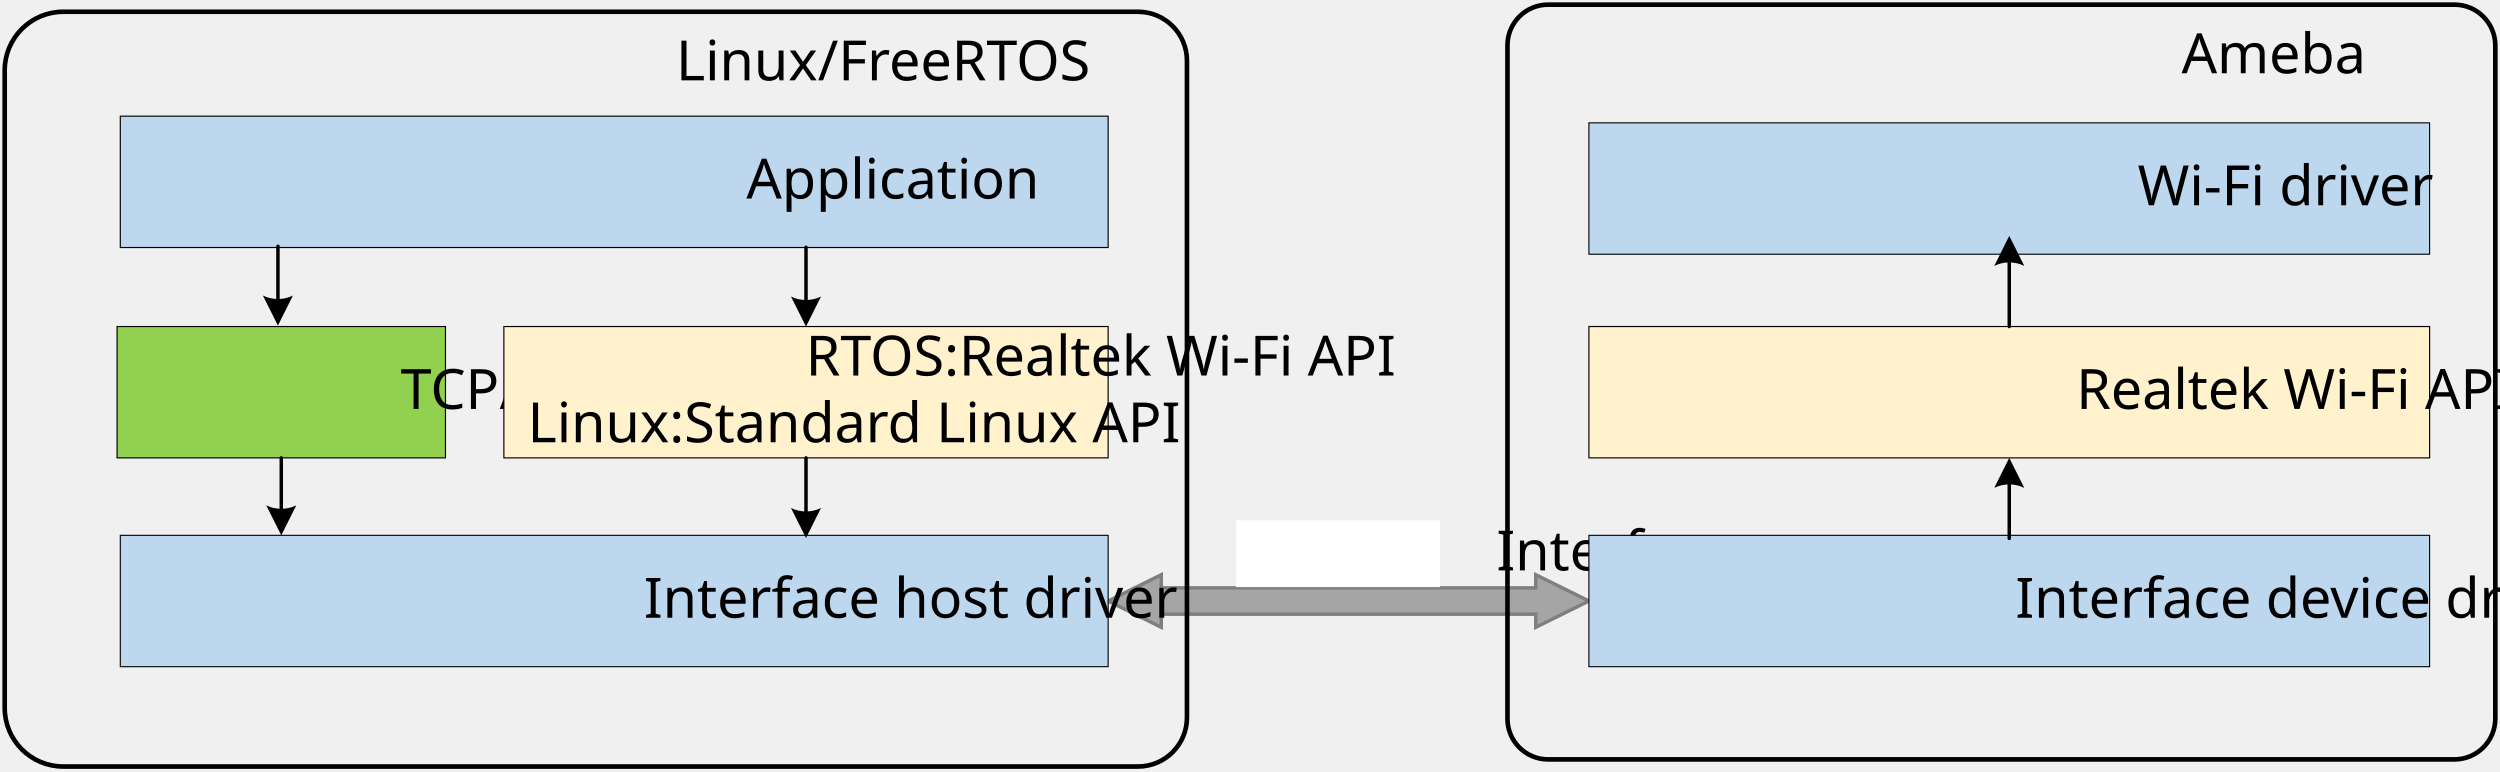
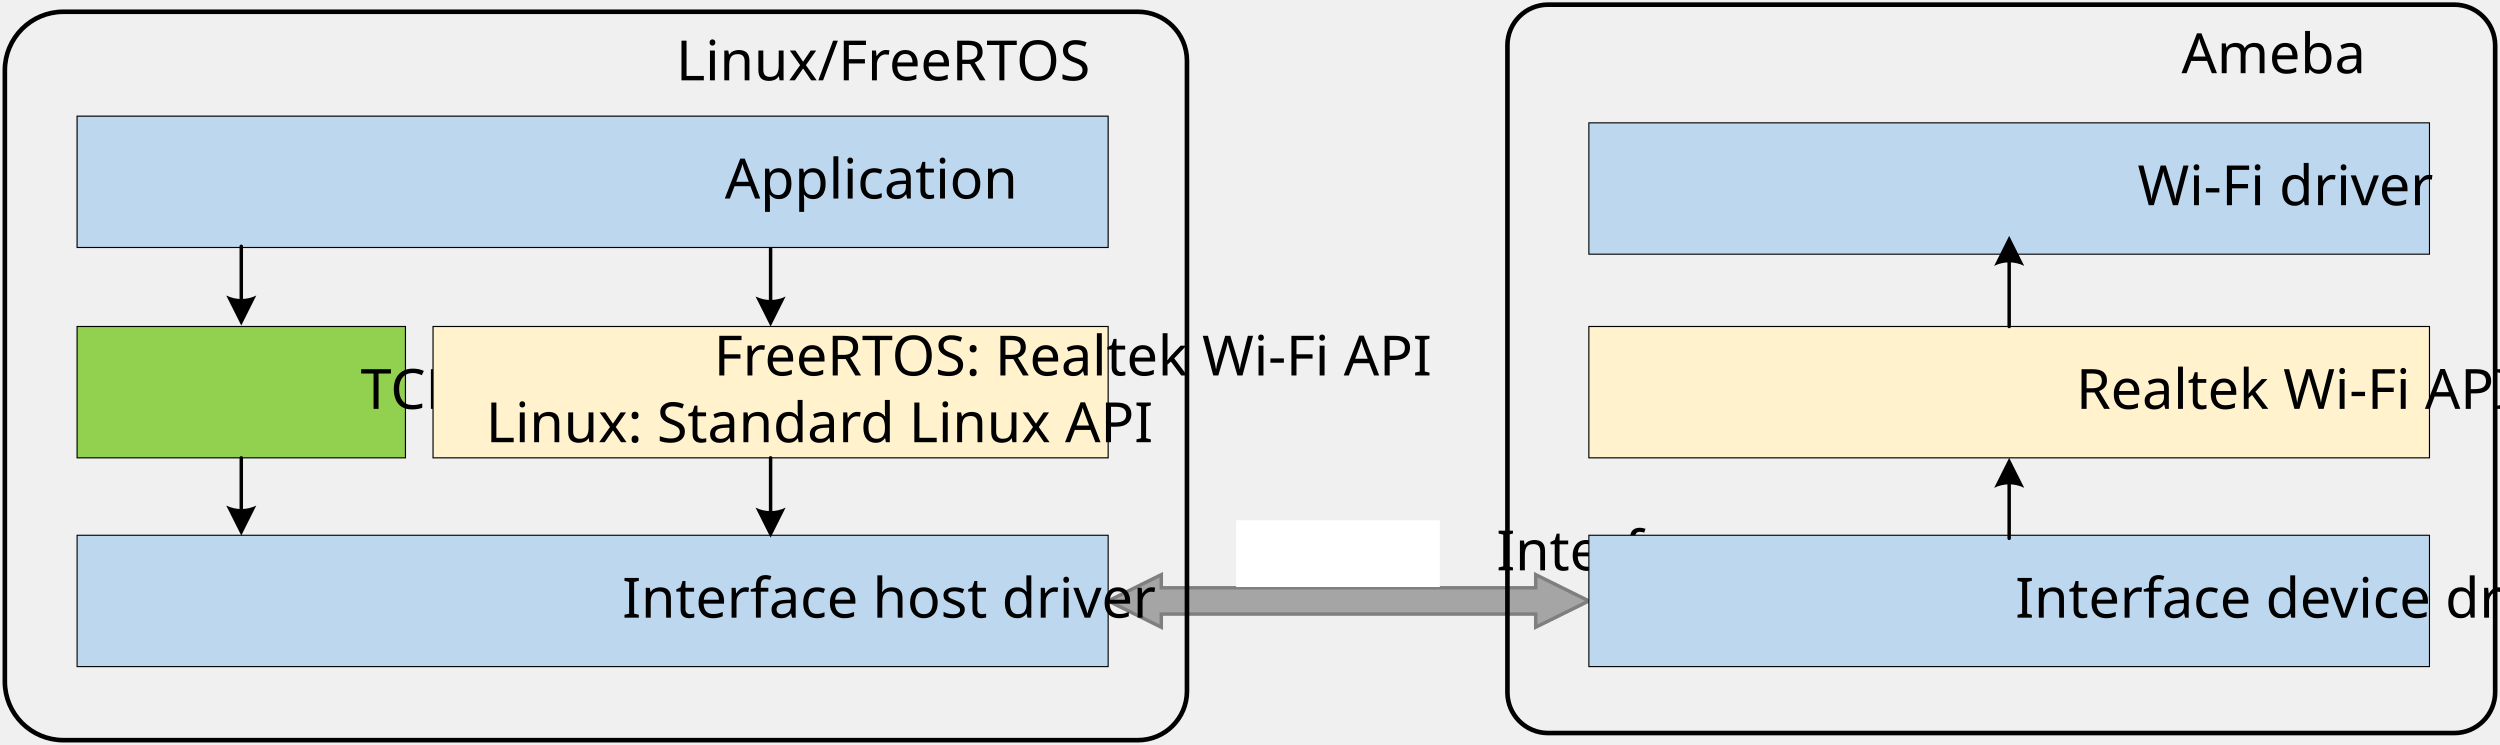
- <svg xmlns="http://www.w3.org/2000/svg" xmlns:ns1="http://schemas.microsoft.com/visio/2003/SVGExtensions/" xmlns:xlink="http://www.w3.org/1999/xlink" width="7.492in" height="2.311in" viewBox="0 0 539.449 166.409" xml:space="preserve" color-interpolation-filters="sRGB" class="st14">
+ <svg xmlns="http://www.w3.org/2000/svg" xmlns:ns1="http://schemas.microsoft.com/visio/2003/SVGExtensions/" xmlns:xlink="http://www.w3.org/1999/xlink" width="7.492in" height="2.232in" viewBox="0 0 539.449 160.74" xml:space="preserve" color-interpolation-filters="sRGB" class="st14">
  <ns1:documentProperties ns1:langID="2052" ns1:metric="true" ns1:viewMarkup="false">
    <ns1:userDefs>
      <ns1:ud ns1:nameU="msvConvertTheme" />
    </ns1:userDefs>
  </ns1:documentProperties>
  <style type="text/css">
	
		.st1 {fill:#bdd7ee;stroke:#000000;stroke-width:0.25}
		.st2 {fill:#000000;font-family:Calibri;font-size:1em}
		.st3 {fill:#92d050;stroke:#000000;stroke-width:0.25}
		.st4 {fill:#bdd7ee;stroke:#000000;stroke-width:0.24}
		.st5 {fill:#a5a5a5;stroke:#7f7f7f;stroke-width:0.75}
		.st6 {fill:none;marker-end:url(#mrkr5-15);stroke:none;stroke-linecap:round;stroke-linejoin:round;stroke-width:0.75}
		.st7 {fill:#000000;fill-opacity:1;stroke:#000000;stroke-opacity:1;stroke-width:0.229}
- 		.st8 {fill:#ffffff;stroke:none;stroke-linecap:butt}
+ 		.st8 {fill:#ffffff;stroke:none;stroke-linecap:butt;stroke-width:7.2}
		.st9 {fill:none;stroke:#000000;stroke-width:1}
		.st10 {fill:#fff2cc;stroke:#000000;stroke-width:0.25}
		.st11 {font-size:1em}
		.st12 {marker-end:url(#mrkr5-15);stroke:#000000;stroke-linecap:round;stroke-linejoin:round;stroke-width:0.75}
		.st13 {marker-start:url(#mrkr5-62);stroke:#000000;stroke-linecap:round;stroke-linejoin:round;stroke-width:0.75}
		.st14 {fill:none;fill-rule:evenodd;font-size:12px;overflow:visible;stroke-linecap:square;stroke-miterlimit:3}
	
	</style>
  <defs id="Markers">
    <g id="lend5">
      <path d="M 2 1 L 0 0 L 1.981 -0.993 C 1.672 -0.365 1.673 0.373 1.985 1 " style="stroke:none" />
    </g>
    <marker id="mrkr5-15" class="st7" ns1:arrowType="5" ns1:arrowSize="2" ns1:setback="7.63" refX="-7.63" orient="auto" markerUnits="strokeWidth" overflow="visible">
      <use xlink:href="#lend5" transform="scale(-4.36,-4.36) " />
    </marker>
    <marker id="mrkr5-62" class="st7" ns1:arrowType="5" ns1:arrowSize="2" ns1:setback="7.15" refX="7.15" orient="auto" markerUnits="strokeWidth" overflow="visible">
      <use xlink:href="#lend5" transform="scale(4.36) " />
    </marker>
  </defs>
  <g ns1:mID="0" ns1:index="1" ns1:groupContext="foregroundPage">
    <ns1:pageProperties ns1:drawingScale="0.0393701" ns1:pageScale="0.0393701" ns1:drawingUnits="24" ns1:shadowOffsetX="8.50394" ns1:shadowOffsetY="-8.50394" />
-     <g id="shape1-1" ns1:mID="1" ns1:groupContext="shape" transform="translate(25.9449,-112.996)">
-       <ns1:userDefs>
-         <ns1:ud ns1:nameU="visVersion" ns1:val="VT0(15):26" />
-         <ns1:ud ns1:nameU="msvThemeColors" ns1:val="VT0(254):26" />
-       </ns1:userDefs>
-       <ns1:textBlock ns1:margins="rect(4,4,4,4)" ns1:tabSpace="42.5197" />
-       <ns1:textRect cx="106.583" cy="152.236" width="213.17" height="28.346" />
-       <rect x="0" y="138.063" width="213.165" height="28.346" class="st1" />
-       <text x="78.94" y="155.84" class="st2" ns1:langID="2052">
+     <g id="shape1-1" ns1:mID="1" ns1:groupContext="shape" transform="translate(16.5906,-107.327)">
+       <ns1:userDefs>
+         <ns1:ud ns1:nameU="visVersion" ns1:val="VT0(15):26" />
+         <ns1:ud ns1:nameU="msvThemeColors" ns1:val="VT0(254):26" />
+       </ns1:userDefs>
+       <ns1:textBlock ns1:margins="rect(4,4,4,4)" ns1:tabSpace="42.5197" />
+       <ns1:textRect cx="111.26" cy="146.567" width="222.52" height="28.346" />
+       <rect x="0" y="132.394" width="222.52" height="28.346" class="st1" />
+       <text x="83.62" y="150.17" class="st2" ns1:langID="2052">
        <ns1:paragraph ns1:horizAlign="1" />
        <ns1:tabList />Application</text>
    </g>
-     <g id="shape2-4" ns1:mID="2" ns1:groupContext="shape" transform="translate(25.2499,-67.6005)">
-       <ns1:userDefs>
-         <ns1:ud ns1:nameU="visVersion" ns1:val="VT0(15):26" />
-         <ns1:ud ns1:nameU="msvThemeColors" ns1:val="VT0(254):26" />
-       </ns1:userDefs>
-       <ns1:textBlock ns1:margins="rect(4,4,4,4)" ns1:tabSpace="42.5197" />
-       <ns1:textRect cx="35.433" cy="152.236" width="70.87" height="28.346" />
-       <rect x="0" y="138.063" width="70.866" height="28.346" class="st3" />
-       <text x="5.02" y="155.84" class="st2" ns1:langID="2052">
+     <g id="shape2-4" ns1:mID="2" ns1:groupContext="shape" transform="translate(16.5906,-61.9312)">
+       <ns1:userDefs>
+         <ns1:ud ns1:nameU="visVersion" ns1:val="VT0(15):26" />
+         <ns1:ud ns1:nameU="msvThemeColors" ns1:val="VT0(254):26" />
+       </ns1:userDefs>
+       <ns1:textBlock ns1:margins="rect(4,4,4,4)" ns1:tabSpace="42.5197" />
+       <ns1:textRect cx="35.433" cy="146.567" width="70.87" height="28.346" />
+       <rect x="0" y="132.394" width="70.866" height="28.346" class="st3" />
+       <text x="5.02" y="150.17" class="st2" ns1:langID="2052">
        <ns1:paragraph ns1:horizAlign="1" />
        <ns1:tabList />TCP/IP Stack</text>
    </g>
-     <g id="shape7-7" ns1:mID="7" ns1:groupContext="shape" transform="translate(342.858,-111.551)">
-       <ns1:userDefs>
-         <ns1:ud ns1:nameU="visVersion" ns1:val="VT0(15):26" />
-         <ns1:ud ns1:nameU="msvThemeColors" ns1:val="VT0(254):26" />
-       </ns1:userDefs>
-       <ns1:textBlock ns1:margins="rect(4,4,4,4)" ns1:tabSpace="42.5197" />
-       <ns1:textRect cx="90.709" cy="152.236" width="181.42" height="28.346" />
-       <rect x="0" y="138.063" width="181.417" height="28.346" class="st4" />
-       <text x="62.26" y="155.84" class="st2" ns1:langID="2052">
+     <g id="shape7-7" ns1:mID="7" ns1:groupContext="shape" transform="translate(342.858,-105.882)">
+       <ns1:userDefs>
+         <ns1:ud ns1:nameU="visVersion" ns1:val="VT0(15):26" />
+         <ns1:ud ns1:nameU="msvThemeColors" ns1:val="VT0(254):26" />
+       </ns1:userDefs>
+       <ns1:textBlock ns1:margins="rect(4,4,4,4)" ns1:tabSpace="42.5197" />
+       <ns1:textRect cx="90.709" cy="146.567" width="181.42" height="28.346" />
+       <rect x="0" y="132.394" width="181.417" height="28.346" class="st4" />
+       <text x="62.26" y="150.17" class="st2" ns1:langID="2052">
        <ns1:paragraph ns1:horizAlign="1" />
        <ns1:tabList />Wi-Fi driver</text>
    </g>
-     <g id="shape11-10" ns1:mID="11" ns1:groupContext="shape" transform="translate(342.858,296.102) rotate(180)">
+     <g id="shape11-10" ns1:mID="11" ns1:groupContext="shape" transform="translate(342.858,290.433) rotate(180)">
      <ns1:userDefs>
        <ns1:ud ns1:nameU="visVersion" ns1:val="VT0(15):26" />
        <ns1:ud ns1:nameU="ArrowType" ns1:prompt="" ns1:val="VT0(3):26" />
      </ns1:userDefs>
-       <path d="M0 166.41 L11.47 160.74 L11.47 163.57 L92.28 163.57 L92.28 160.74 L103.75 166.41 L92.28 172.08 L92.28 169.24        L11.47 169.24 L11.47 172.08 L0 166.41 Z" class="st5" />
-     </g>
-     <g id="shape12-12" ns1:mID="12" ns1:groupContext="shape" transform="translate(253.283,-42.9528)">
-       <ns1:textBlock ns1:margins="rect(4,4,4,4)" ns1:tabSpace="42.5197" />
-       <ns1:textRect cx="35.433" cy="162.441" width="70.87" height="7.937" />
-       <rect x="0" y="158.472" width="70.866" height="7.937" class="st6" />
-       <rect ns1:rectContext="textBkgnd" x="13.454" y="155.241" width="43.957" height="14.4" class="st8" />
-       <text x="13.45" y="166.04" class="st2" ns1:langID="2052">
+       <path d="M0 160.74 L11.47 155.07 L11.47 157.91 L92.28 157.91 L92.28 155.07 L103.75 160.74 L92.28 166.41 L92.28 163.57        L11.47 163.57 L11.47 166.41 L0 160.74 Z" class="st5" />
+     </g>
+     <g id="shape12-12" ns1:mID="12" ns1:groupContext="shape" transform="translate(253.283,-37.2835)">
+       <ns1:textBlock ns1:margins="rect(4,4,4,4)" ns1:tabSpace="42.5197" />
+       <ns1:textRect cx="35.433" cy="156.772" width="70.87" height="7.937" />
+       <rect x="0" y="152.803" width="70.866" height="7.937" class="st6" />
+       <rect ns1:rectContext="textBkgnd" x="13.454" y="149.572" width="43.957" height="14.4" class="st8" />
+       <text x="13.45" y="160.37" class="st2" ns1:langID="2052">
        <ns1:paragraph ns1:horizAlign="1" />
        <ns1:tabList />Interface  </text>
    </g>
    <g id="shape14-18" ns1:mID="14" ns1:groupContext="shape" transform="translate(1,-1)">
      <ns1:userDefs>
        <ns1:ud ns1:nameU="CTypeTopLeftSnip" ns1:prompt="" ns1:val="VT0(0):5" />
        <ns1:ud ns1:nameU="CTypeTopRightSnip" ns1:prompt="" ns1:val="VT0(0):5" />
        <ns1:ud ns1:nameU="CTypeBotLeftSnip" ns1:prompt="" ns1:val="VT0(0):5" />
        <ns1:ud ns1:nameU="CTypeBotRightSnip" ns1:prompt="" ns1:val="VT0(0):5" />
        <ns1:ud ns1:nameU="CornerLockHoriz" ns1:prompt="" ns1:val="VT0(0):5" />
        <ns1:ud ns1:nameU="CornerLockVert" ns1:prompt="" ns1:val="VT0(0):5" />
        <ns1:ud ns1:nameU="CornerLockDiag" ns1:prompt="" ns1:val="VT0(0):5" />
        <ns1:ud ns1:nameU="TopLeftOffset" ns1:prompt="" ns1:val="VT0(0.15748031496063):24" />
        <ns1:ud ns1:nameU="TopRightOffset" ns1:prompt="" ns1:val="VT0(0.15748031496063):24" />
        <ns1:ud ns1:nameU="BotLeftOffset" ns1:prompt="" ns1:val="VT0(0.15748031496063):24" />
        <ns1:ud ns1:nameU="BotRightOffset" ns1:prompt="" ns1:val="VT0(0.15748031496063):24" />
        <ns1:ud ns1:nameU="visVersion" ns1:prompt="" ns1:val="VT0(15):26" />
        <ns1:ud ns1:nameU="TopLeftOffset" ns1:prompt="" ns1:val="VT0(0.17558703235134):1" />
        <ns1:ud ns1:nameU="TopRightOffset" ns1:prompt="" ns1:val="VT0(0.14670639894203):1" />
        <ns1:ud ns1:nameU="BotLeftOffset" ns1:prompt="" ns1:val="VT0(0.17558703235134):1" />
        <ns1:ud ns1:nameU="BotRightOffset" ns1:prompt="" ns1:val="VT0(0.14670639894203):1" />
        <ns1:ud ns1:nameU="msvThemeColors" ns1:val="VT0(254):26" />
      </ns1:userDefs>
      <ns1:textBlock ns1:margins="rect(4,4,4,4)" ns1:tabSpace="42.5197" ns1:verticalAlign="0" />
-       <ns1:textRect cx="127.559" cy="84.973" width="255.12" height="162.874" />
-       <path d="M12.64 166.41 L244.56 166.41 A10.563 10.563 -180 0 0 255.12 155.85 L255.12 14.1 A10.563 10.563 -180 0 0        244.56 3.54 L12.64 3.54 A12.642 12.642 -180 0 0 -0 16.18 L0 153.77 A12.642 12.642 -180 0 0 12.64 166.41        Z" class="st9" />
+       <ns1:textRect cx="127.559" cy="82.138" width="255.12" height="157.204" />
+       <path d="M12.64 160.74 L244.56 160.74 A10.563 10.563 -180 0 0 255.12 150.18 L255.12 14.1 A10.563 10.563 -180 0 0        244.56 3.54 L12.64 3.54 A12.642 12.642 -180 0 0 0 16.18 L0 148.1 A12.642 12.642 -180 0 0 12.64 160.74        Z" class="st9" />
      <text x="88.71" y="18.34" class="st2" ns1:langID="2052">
        <ns1:paragraph ns1:horizAlign="1" />
        <ns1:tabList />Linux/FreeRTOS</text>
    </g>
    <g id="shape16-21" ns1:mID="16" ns1:groupContext="shape" transform="translate(325.283,-2.53584)">
      <ns1:userDefs>
        <ns1:ud ns1:nameU="CTypeTopLeftSnip" ns1:prompt="" ns1:val="VT0(0):5" />
        <ns1:ud ns1:nameU="CTypeTopRightSnip" ns1:prompt="" ns1:val="VT0(0):5" />
        <ns1:ud ns1:nameU="CTypeBotLeftSnip" ns1:prompt="" ns1:val="VT0(0):5" />
        <ns1:ud ns1:nameU="CTypeBotRightSnip" ns1:prompt="" ns1:val="VT0(0):5" />
        <ns1:ud ns1:nameU="CornerLockHoriz" ns1:prompt="" ns1:val="VT0(0):5" />
        <ns1:ud ns1:nameU="CornerLockVert" ns1:prompt="" ns1:val="VT0(0):5" />
        <ns1:ud ns1:nameU="CornerLockDiag" ns1:prompt="" ns1:val="VT0(0):5" />
        <ns1:ud ns1:nameU="TopLeftOffset" ns1:prompt="" ns1:val="VT0(0.15748031496063):24" />
        <ns1:ud ns1:nameU="TopRightOffset" ns1:prompt="" ns1:val="VT0(0.15748031496063):24" />
        <ns1:ud ns1:nameU="BotLeftOffset" ns1:prompt="" ns1:val="VT0(0.15748031496063):24" />
        <ns1:ud ns1:nameU="BotRightOffset" ns1:prompt="" ns1:val="VT0(0.15748031496063):24" />
        <ns1:ud ns1:nameU="visVersion" ns1:prompt="" ns1:val="VT0(15):26" />
        <ns1:ud ns1:nameU="TopLeftOffset" ns1:prompt="" ns1:val="VT0(0.12179294393668):1" />
        <ns1:ud ns1:nameU="TopRightOffset" ns1:prompt="" ns1:val="VT0(0.12258134667156):1" />
        <ns1:ud ns1:nameU="BotLeftOffset" ns1:prompt="" ns1:val="VT0(0.12179294393668):1" />
        <ns1:ud ns1:nameU="BotRightOffset" ns1:prompt="" ns1:val="VT0(0.12258134667156):1" />
        <ns1:ud ns1:nameU="msvThemeColors" ns1:val="VT0(254):26" />
      </ns1:userDefs>
      <ns1:textBlock ns1:margins="rect(4,4,4,4)" ns1:tabSpace="42.5197" ns1:verticalAlign="0" />
-       <ns1:textRect cx="106.583" cy="84.973" width="213.17" height="162.874" />
-       <path d="M8.77 166.41 L204.34 166.41 A8.826 8.826 -180 0 0 213.17 157.58 L213.17 12.36 A8.826 8.826 -180 0 0        204.34 3.54 L8.77 3.54 A8.769 8.769 -180 0 0 0 12.3 L0 157.64 A8.769 8.769 -180 0 0 8.77 166.41        Z" class="st9" />
+       <ns1:textRect cx="106.583" cy="82.138" width="213.17" height="157.204" />
+       <path d="M8.77 160.74 L204.34 160.74 A8.826 8.826 -180 0 0 213.17 151.91 L213.17 12.36 A8.826 8.826 -180 0 0        204.34 3.54 L8.77 3.54 A8.769 8.769 -180 0 0 0 12.3 L0 151.97 A8.769 8.769 -180 0 0 8.77 160.74        Z" class="st9" />
      <text x="89.31" y="18.34" class="st2" ns1:langID="2052">
        <ns1:paragraph ns1:horizAlign="1" />
        <ns1:tabList />Ameba</text>
    </g>
-     <g id="shape101-24" ns1:mID="101" ns1:groupContext="shape" transform="translate(108.717,-67.6005)">
-       <ns1:userDefs>
-         <ns1:ud ns1:nameU="visVersion" ns1:val="VT0(15):26" />
-         <ns1:ud ns1:nameU="msvThemeColors" ns1:val="VT0(254):26" />
-       </ns1:userDefs>
-       <ns1:textBlock ns1:margins="rect(4,4,4,4)" ns1:tabSpace="42.5197" />
-       <ns1:textRect cx="65.197" cy="152.236" width="130.4" height="28.346" />
-       <rect x="0" y="138.063" width="130.394" height="28.346" class="st10" />
-       <text x="8.98" y="148.64" class="st2" ns1:langID="2052">
-         <ns1:paragraph ns1:horizAlign="1" />
-         <ns1:tabList />RTOS:Realtek Wi-Fi API<ns1:newlineChar />
-         <tspan x="5.13" dy="1.2em" class="st11">Linux</tspan>:Standard Linux API</text>
-     </g>
-     <g id="shape103-28" ns1:mID="103" ns1:groupContext="shape" transform="translate(342.858,-67.6005)">
-       <ns1:userDefs>
-         <ns1:ud ns1:nameU="visVersion" ns1:val="VT0(15):26" />
-         <ns1:ud ns1:nameU="msvThemeColors" ns1:val="VT0(254):26" />
-       </ns1:userDefs>
-       <ns1:textBlock ns1:margins="rect(4,4,4,4)" ns1:tabSpace="42.5197" />
-       <ns1:textRect cx="90.709" cy="152.236" width="181.42" height="28.346" />
-       <rect x="0" y="138.063" width="181.417" height="28.346" class="st10" />
-       <text x="49.01" y="155.84" class="st2" ns1:langID="2052">
+     <g id="shape101-24" ns1:mID="101" ns1:groupContext="shape" transform="translate(93.4094,-61.9312)">
+       <ns1:userDefs>
+         <ns1:ud ns1:nameU="visVersion" ns1:val="VT0(15):26" />
+         <ns1:ud ns1:nameU="msvThemeColors" ns1:val="VT0(254):26" />
+       </ns1:userDefs>
+       <ns1:textBlock ns1:margins="rect(4,4,4,4)" ns1:tabSpace="42.5197" />
+       <ns1:textRect cx="72.85" cy="146.567" width="145.71" height="28.346" />
+       <rect x="0" y="132.394" width="145.701" height="28.346" class="st10" />
+       <text x="4.46" y="142.97" class="st2" ns1:langID="2052">
+         <ns1:paragraph ns1:horizAlign="1" />
+         <ns1:tabList />FreeRTOS: Realtek Wi-Fi API<ns1:newlineChar />
+         <tspan x="11.42" dy="1.2em" class="st11">Linux</tspan>: Standard Linux API</text>
+     </g>
+     <g id="shape103-28" ns1:mID="103" ns1:groupContext="shape" transform="translate(342.858,-61.9312)">
+       <ns1:userDefs>
+         <ns1:ud ns1:nameU="visVersion" ns1:val="VT0(15):26" />
+         <ns1:ud ns1:nameU="msvThemeColors" ns1:val="VT0(254):26" />
+       </ns1:userDefs>
+       <ns1:textBlock ns1:margins="rect(4,4,4,4)" ns1:tabSpace="42.5197" />
+       <ns1:textRect cx="90.709" cy="146.567" width="181.42" height="28.346" />
+       <rect x="0" y="132.394" width="181.417" height="28.346" class="st10" />
+       <text x="49.01" y="150.17" class="st2" ns1:langID="2052">
        <ns1:paragraph ns1:horizAlign="1" />
        <ns1:tabList />Realtek Wi-Fi API</text>
    </g>
-     <g id="shape107-31" ns1:mID="107" ns1:groupContext="shape" transform="translate(25.9449,-22.5433)">
-       <ns1:userDefs>
-         <ns1:ud ns1:nameU="visVersion" ns1:val="VT0(15):26" />
-         <ns1:ud ns1:nameU="msvThemeColors" ns1:val="VT0(254):26" />
-       </ns1:userDefs>
-       <ns1:textBlock ns1:margins="rect(4,4,4,4)" ns1:tabSpace="42.5197" />
-       <ns1:textRect cx="106.583" cy="152.236" width="213.17" height="28.346" />
-       <rect x="0" y="138.063" width="213.165" height="28.346" class="st4" />
-       <text x="56.81" y="155.84" class="st2" ns1:langID="2052">
+     <g id="shape107-31" ns1:mID="107" ns1:groupContext="shape" transform="translate(16.5906,-16.874)">
+       <ns1:userDefs>
+         <ns1:ud ns1:nameU="visVersion" ns1:val="VT0(15):26" />
+         <ns1:ud ns1:nameU="msvThemeColors" ns1:val="VT0(254):26" />
+       </ns1:userDefs>
+       <ns1:textBlock ns1:margins="rect(4,4,4,4)" ns1:tabSpace="42.5197" />
+       <ns1:textRect cx="111.26" cy="146.567" width="222.52" height="28.346" />
+       <rect x="0" y="132.394" width="222.52" height="28.346" class="st4" />
+       <text x="61.49" y="150.17" class="st2" ns1:langID="2052">
        <ns1:paragraph ns1:horizAlign="1" />
        <ns1:tabList />Interface host driver</text>
    </g>
-     <g id="shape108-34" ns1:mID="108" ns1:groupContext="shape" transform="translate(342.858,-22.5433)">
-       <ns1:userDefs>
-         <ns1:ud ns1:nameU="visVersion" ns1:val="VT0(15):26" />
-         <ns1:ud ns1:nameU="msvThemeColors" ns1:val="VT0(254):26" />
-       </ns1:userDefs>
-       <ns1:textBlock ns1:margins="rect(4,4,4,4)" ns1:tabSpace="42.5197" />
-       <ns1:textRect cx="90.709" cy="152.236" width="181.42" height="28.346" />
-       <rect x="0" y="138.063" width="181.417" height="28.346" class="st4" />
-       <text x="35.86" y="155.84" class="st2" ns1:langID="2052">
+     <g id="shape108-34" ns1:mID="108" ns1:groupContext="shape" transform="translate(342.858,-16.874)">
+       <ns1:userDefs>
+         <ns1:ud ns1:nameU="visVersion" ns1:val="VT0(15):26" />
+         <ns1:ud ns1:nameU="msvThemeColors" ns1:val="VT0(254):26" />
+       </ns1:userDefs>
+       <ns1:textBlock ns1:margins="rect(4,4,4,4)" ns1:tabSpace="42.5197" />
+       <ns1:textRect cx="90.709" cy="146.567" width="181.42" height="28.346" />
+       <rect x="0" y="132.394" width="181.417" height="28.346" class="st4" />
+       <text x="35.86" y="150.17" class="st2" ns1:langID="2052">
        <ns1:paragraph ns1:horizAlign="1" />
        <ns1:tabList />Interface device driver</text>
    </g>
-     <g id="shape110-37" ns1:mID="110" ns1:groupContext="shape" transform="translate(226.37,53.1575) rotate(90)">
-       <path d="M0 166.41 L11.37 166.41" class="st12" />
-     </g>
-     <g id="shape111-42" ns1:mID="111" ns1:groupContext="shape" transform="translate(340.323,53.3736) rotate(90)">
-       <path d="M0 166.41 L11.37 166.41" class="st12" />
-     </g>
-     <g id="shape112-47" ns1:mID="112" ns1:groupContext="shape" transform="translate(227.092,98.809) rotate(90)">
-       <path d="M0 166.41 L10.99 166.41" class="st12" />
-     </g>
-     <g id="shape113-52" ns1:mID="113" ns1:groupContext="shape" transform="translate(340.323,98.809) rotate(90)">
-       <path d="M0 166.41 L11.56 166.41" class="st12" />
-     </g>
-     <g id="shape115-57" ns1:mID="115" ns1:groupContext="shape" transform="translate(599.976,98.809) rotate(90)">
-       <path d="M5.36 166.41 L5.72 166.41 L17.37 166.41" class="st13" />
-     </g>
-     <g id="shape117-63" ns1:mID="117" ns1:groupContext="shape" transform="translate(599.976,50.9047) rotate(90)">
-       <path d="M5.36 166.41 L5.72 166.41 L19.56 166.41" class="st13" />
+     <g id="shape110-37" ns1:mID="110" ns1:groupContext="shape" transform="translate(212.764,53.1575) rotate(90)">
+       <path d="M0 160.74 L11.37 160.74" class="st12" />
+     </g>
+     <g id="shape111-42" ns1:mID="111" ns1:groupContext="shape" transform="translate(327,53.6647) rotate(90)">
+       <path d="M0 160.74 L11.08 160.74" class="st12" />
+     </g>
+     <g id="shape112-47" ns1:mID="112" ns1:groupContext="shape" transform="translate(212.764,98.809) rotate(90)">
+       <path d="M0 160.74 L11.05 160.74" class="st12" />
+     </g>
+     <g id="shape113-52" ns1:mID="113" ns1:groupContext="shape" transform="translate(327,98.809) rotate(90)">
+       <path d="M0 160.74 L11.5 160.74" class="st12" />
+     </g>
+     <g id="shape115-57" ns1:mID="115" ns1:groupContext="shape" transform="translate(594.307,98.809) rotate(90)">
+       <path d="M5.36 160.74 L5.72 160.74 L17.37 160.74" class="st13" />
+     </g>
+     <g id="shape117-63" ns1:mID="117" ns1:groupContext="shape" transform="translate(594.307,50.9047) rotate(90)">
+       <path d="M5.36 160.74 L5.72 160.74 L19.56 160.74" class="st13" />
    </g>
  </g>
</svg>
